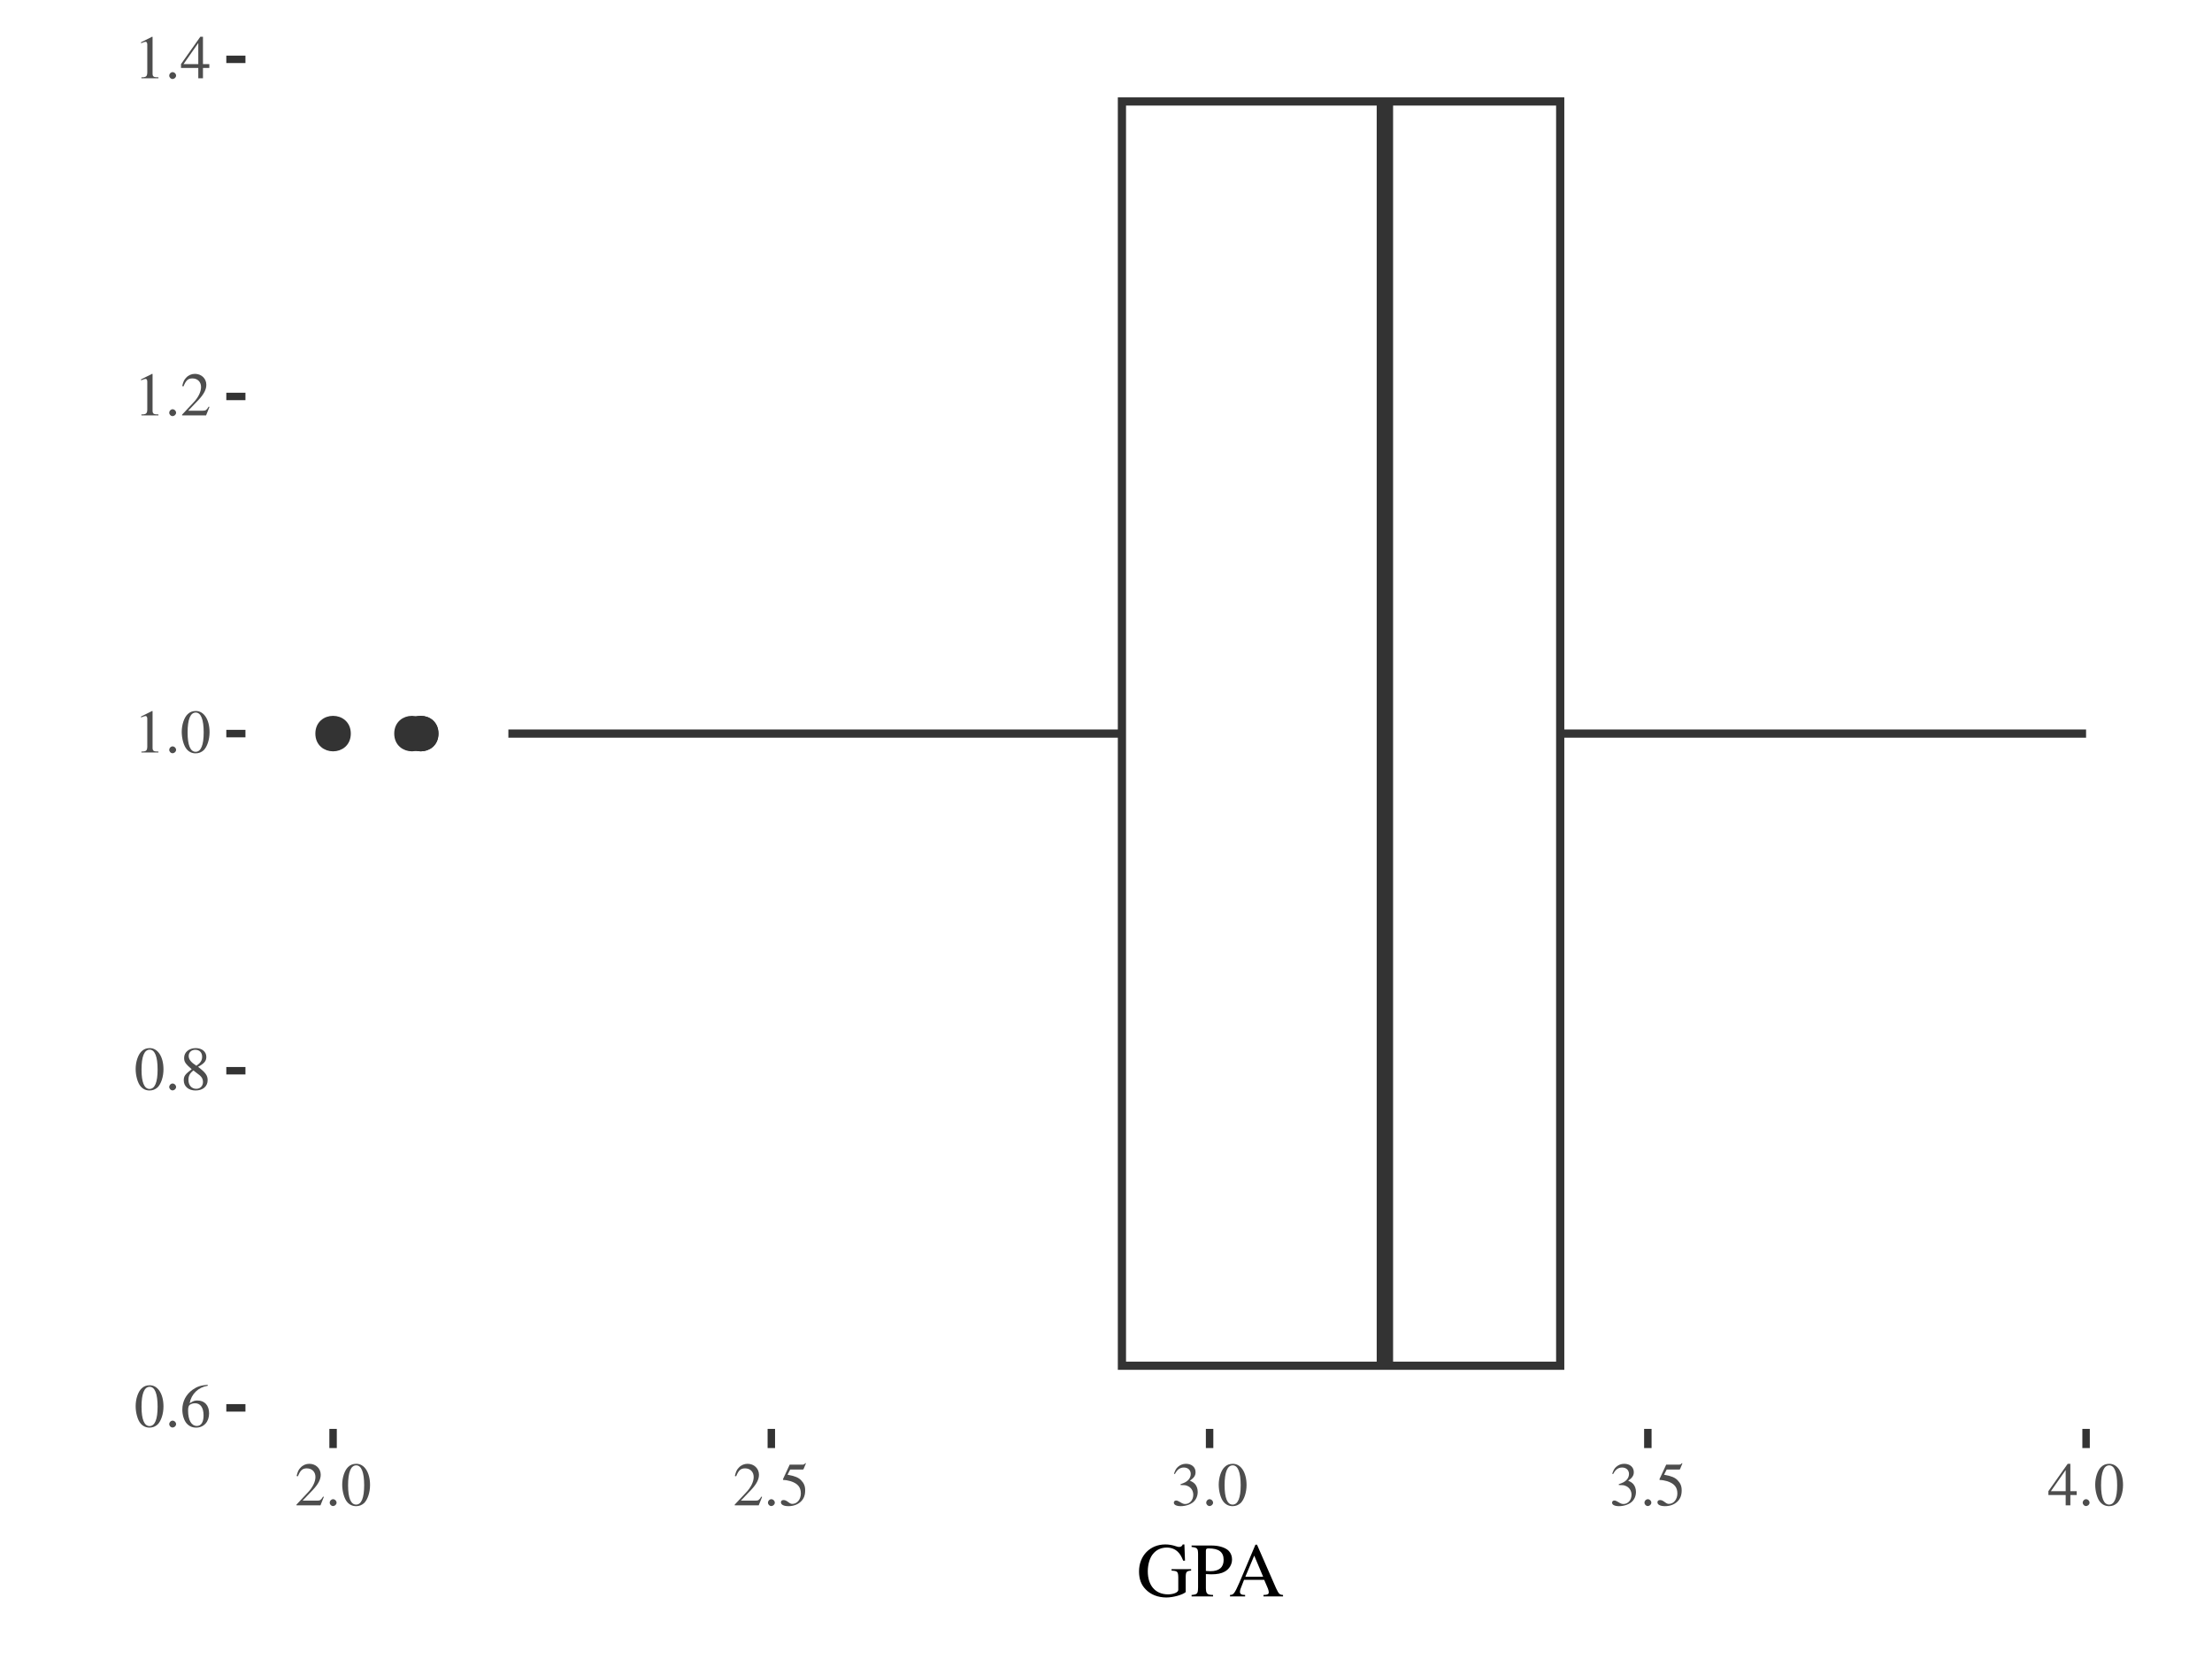
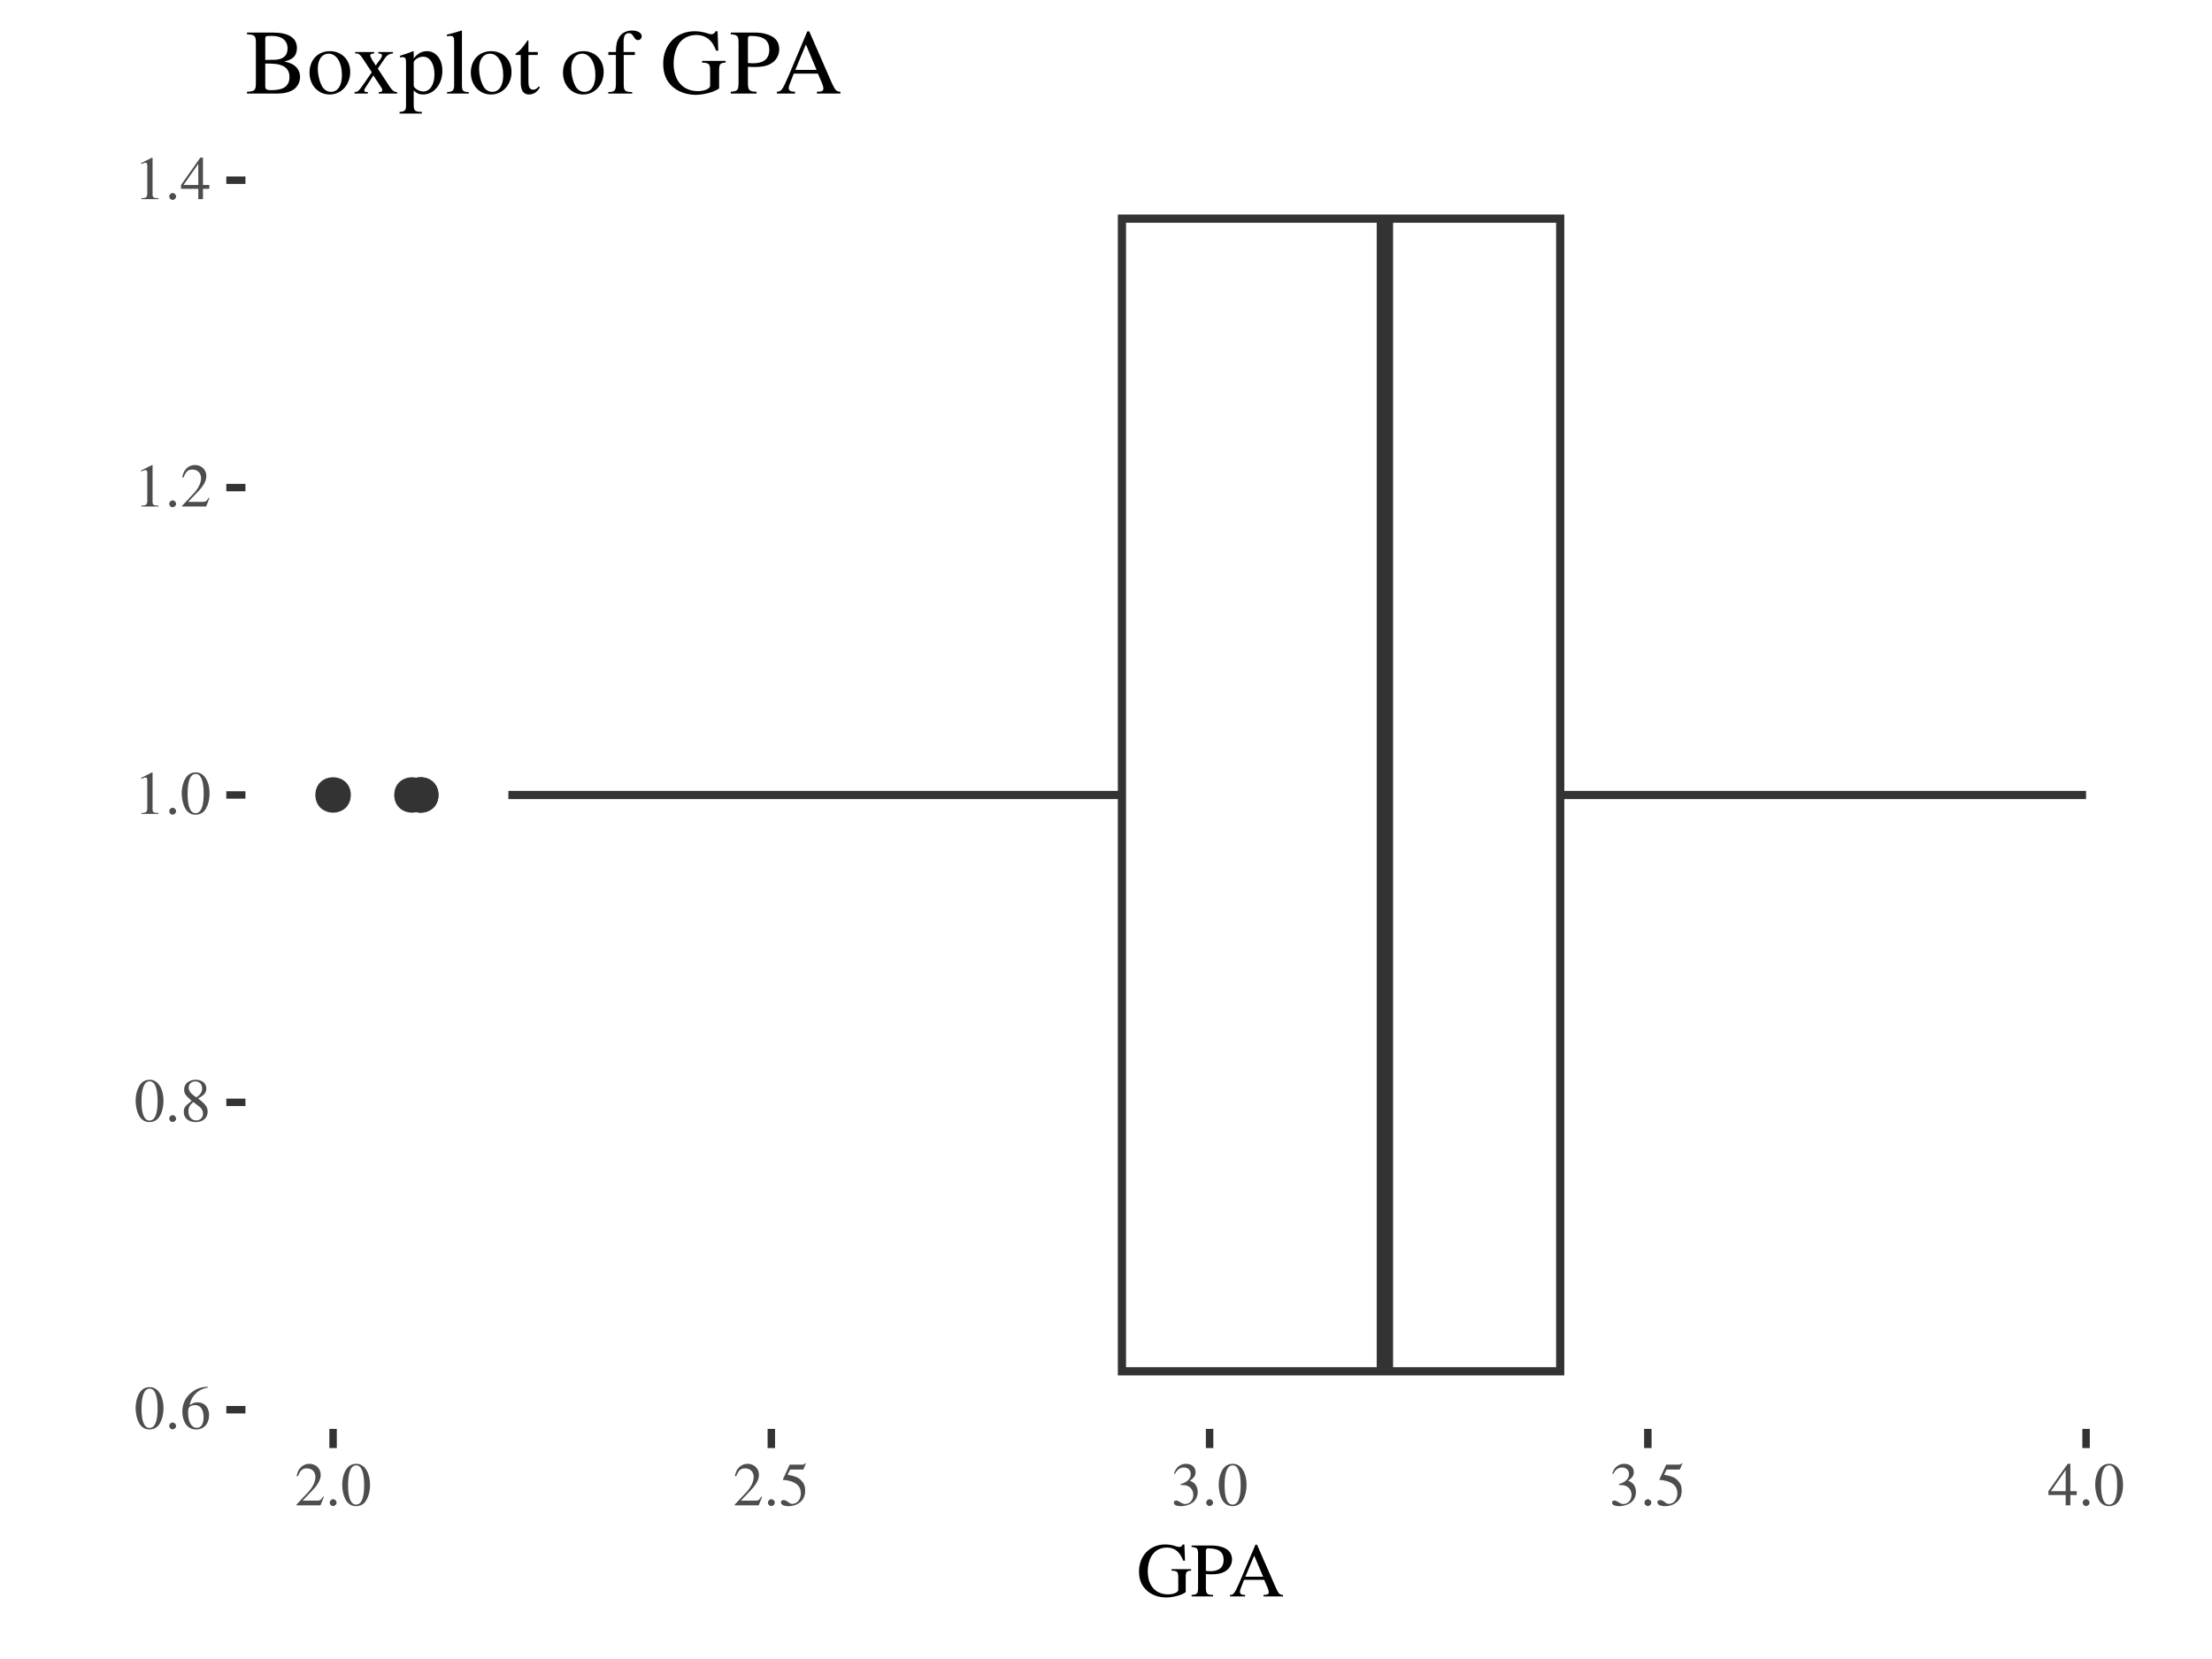
<svg xmlns="http://www.w3.org/2000/svg" xmlns:xlink="http://www.w3.org/1999/xlink" width="288pt" height="216pt" viewBox="0 0 288 216" version="1.1">
  <defs>
    <g>
      <symbol overflow="visible" id="glyph0-0">
        <path style="stroke:none;" d="" />
      </symbol>
      <symbol overflow="visible" id="glyph0-1">
        <path style="stroke:none;" d="M 2.031 -5.406 C 1.594 -5.406 1.25 -5.281 0.953 -4.984 C 0.5 -4.547 0.188 -3.625 0.188 -2.688 C 0.188 -1.812 0.453 -0.875 0.828 -0.438 C 1.125 -0.078 1.531 0.109 2 0.109 C 2.406 0.109 2.75 -0.031 3.047 -0.297 C 3.5 -0.75 3.812 -1.672 3.812 -2.641 C 3.812 -4.281 3.078 -5.406 2.031 -5.406 Z M 2.016 -5.203 C 2.688 -5.203 3.047 -4.297 3.047 -2.625 C 3.047 -0.953 2.688 -0.094 2 -0.094 C 1.312 -0.094 0.953 -0.953 0.953 -2.609 C 0.953 -4.312 1.312 -5.203 2.016 -5.203 Z M 2.016 -5.203 " />
      </symbol>
      <symbol overflow="visible" id="glyph0-2">
        <path style="stroke:none;" d="M 1 -0.797 C 0.766 -0.797 0.562 -0.594 0.562 -0.344 C 0.562 -0.109 0.766 0.094 0.984 0.094 C 1.234 0.094 1.453 -0.109 1.453 -0.344 C 1.453 -0.594 1.234 -0.797 1 -0.797 Z M 1 -0.797 " />
      </symbol>
      <symbol overflow="visible" id="glyph0-3">
        <path style="stroke:none;" d="M 3.562 -5.469 C 2.656 -5.391 2.188 -5.234 1.609 -4.828 C 0.75 -4.219 0.266 -3.297 0.266 -2.234 C 0.266 -1.531 0.484 -0.828 0.828 -0.438 C 1.141 -0.078 1.562 0.109 2.062 0.109 C 3.062 0.109 3.75 -0.641 3.75 -1.75 C 3.75 -2.781 3.172 -3.422 2.234 -3.422 C 1.875 -3.422 1.719 -3.375 1.219 -3.062 C 1.438 -4.266 2.328 -5.141 3.578 -5.344 Z M 1.938 -3.062 C 2.625 -3.062 3.031 -2.484 3.031 -1.484 C 3.031 -0.594 2.719 -0.109 2.156 -0.109 C 1.453 -0.109 1.016 -0.859 1.016 -2.109 C 1.016 -2.516 1.078 -2.734 1.234 -2.859 C 1.406 -2.984 1.656 -3.062 1.938 -3.062 Z M 1.938 -3.062 " />
      </symbol>
      <symbol overflow="visible" id="glyph0-4">
        <path style="stroke:none;" d="M 2.312 -2.969 C 3.125 -3.406 3.391 -3.734 3.391 -4.266 C 3.391 -4.938 2.828 -5.406 2.016 -5.406 C 1.141 -5.406 0.5 -4.875 0.5 -4.141 C 0.5 -3.625 0.641 -3.391 1.484 -2.656 C 0.609 -1.984 0.453 -1.766 0.453 -1.203 C 0.453 -0.422 1.078 0.109 1.984 0.109 C 2.938 0.109 3.562 -0.422 3.562 -1.234 C 3.562 -1.859 3.281 -2.234 2.312 -2.969 Z M 2.172 -2.141 C 2.766 -1.734 2.953 -1.438 2.953 -0.984 C 2.953 -0.469 2.594 -0.109 2.078 -0.109 C 1.469 -0.109 1.062 -0.578 1.062 -1.266 C 1.062 -1.781 1.219 -2.109 1.703 -2.5 Z M 2.094 -3.109 C 1.375 -3.578 1.094 -3.938 1.094 -4.391 C 1.094 -4.859 1.453 -5.188 1.953 -5.188 C 2.5 -5.188 2.844 -4.828 2.844 -4.281 C 2.844 -3.797 2.625 -3.469 2.094 -3.109 Z M 2.094 -3.109 " />
      </symbol>
      <symbol overflow="visible" id="glyph0-5">
        <path style="stroke:none;" d="M 0.938 0 L 3.156 0 L 3.156 -0.125 C 2.531 -0.125 2.406 -0.203 2.391 -0.594 L 2.391 -5.391 L 2.328 -5.406 L 0.891 -4.688 L 0.891 -4.562 C 1.203 -4.688 1.391 -4.75 1.469 -4.75 C 1.625 -4.75 1.703 -4.625 1.703 -4.375 L 1.703 -0.75 C 1.688 -0.234 1.547 -0.125 0.938 -0.125 Z M 0.938 0 " />
      </symbol>
      <symbol overflow="visible" id="glyph0-6">
        <path style="stroke:none;" d="M 3.797 -1.094 L 3.703 -1.141 C 3.406 -0.672 3.312 -0.609 2.938 -0.609 L 1.031 -0.609 L 2.375 -2.016 C 3.078 -2.766 3.391 -3.375 3.391 -3.984 C 3.391 -4.797 2.75 -5.406 1.906 -5.406 C 1.469 -5.406 1.062 -5.234 0.766 -4.906 C 0.5 -4.641 0.391 -4.391 0.25 -3.812 L 0.422 -3.781 C 0.734 -4.562 1.016 -4.812 1.578 -4.812 C 2.25 -4.812 2.703 -4.359 2.703 -3.688 C 2.703 -3.062 2.344 -2.312 1.656 -1.609 L 0.234 -0.094 L 0.234 0 L 3.359 0 Z M 3.797 -1.094 " />
      </symbol>
      <symbol overflow="visible" id="glyph0-7">
        <path style="stroke:none;" d="M 3.781 -1.844 L 2.953 -1.844 L 2.953 -5.406 L 2.609 -5.406 L 0.094 -1.844 L 0.094 -1.344 L 2.344 -1.344 L 2.344 0 L 2.953 0 L 2.953 -1.344 L 3.781 -1.344 Z M 2.344 -1.844 L 0.422 -1.844 L 2.344 -4.594 Z M 2.344 -1.844 " />
      </symbol>
      <symbol overflow="visible" id="glyph0-8">
        <path style="stroke:none;" d="M 1.453 -4.656 L 3.016 -4.656 C 3.156 -4.656 3.172 -4.672 3.203 -4.734 L 3.5 -5.453 L 3.438 -5.5 C 3.312 -5.344 3.234 -5.297 3.062 -5.297 L 1.391 -5.297 L 0.516 -3.406 C 0.516 -3.391 0.516 -3.375 0.516 -3.359 C 0.516 -3.312 0.547 -3.297 0.609 -3.297 C 0.859 -3.297 1.172 -3.234 1.516 -3.141 C 2.438 -2.844 2.844 -2.359 2.844 -1.547 C 2.844 -0.781 2.375 -0.188 1.734 -0.188 C 1.578 -0.188 1.453 -0.234 1.203 -0.422 C 0.953 -0.609 0.781 -0.688 0.594 -0.688 C 0.375 -0.688 0.25 -0.578 0.25 -0.391 C 0.25 -0.078 0.625 0.109 1.234 0.109 C 1.891 0.109 2.469 -0.109 2.875 -0.516 C 3.234 -0.875 3.406 -1.328 3.406 -1.938 C 3.406 -2.516 3.25 -2.875 2.859 -3.281 C 2.516 -3.625 2.062 -3.812 1.109 -3.984 Z M 1.453 -4.656 " />
      </symbol>
      <symbol overflow="visible" id="glyph0-9">
        <path style="stroke:none;" d="M 1.219 -2.641 C 1.703 -2.641 1.875 -2.625 2.062 -2.547 C 2.562 -2.375 2.875 -1.922 2.875 -1.375 C 2.875 -0.688 2.422 -0.172 1.828 -0.172 C 1.609 -0.172 1.453 -0.234 1.156 -0.422 C 0.922 -0.562 0.781 -0.625 0.641 -0.625 C 0.469 -0.625 0.344 -0.516 0.344 -0.344 C 0.344 -0.062 0.688 0.109 1.25 0.109 C 1.859 0.109 2.484 -0.094 2.875 -0.422 C 3.25 -0.75 3.453 -1.219 3.453 -1.75 C 3.453 -2.172 3.312 -2.531 3.094 -2.781 C 2.922 -2.953 2.781 -3.062 2.438 -3.203 C 2.969 -3.578 3.172 -3.875 3.172 -4.312 C 3.172 -4.969 2.672 -5.406 1.922 -5.406 C 1.531 -5.406 1.172 -5.266 0.891 -5.016 C 0.641 -4.797 0.531 -4.594 0.359 -4.109 L 0.484 -4.078 C 0.797 -4.672 1.156 -4.922 1.656 -4.922 C 2.188 -4.922 2.547 -4.578 2.547 -4.078 C 2.547 -3.781 2.422 -3.5 2.219 -3.297 C 1.984 -3.062 1.766 -2.938 1.219 -2.75 Z M 1.219 -2.641 " />
      </symbol>
      <symbol overflow="visible" id="glyph1-0">
        <path style="stroke:none;" d="" />
      </symbol>
      <symbol overflow="visible" id="glyph1-1">
        <path style="stroke:none;" d="M 7.094 -3.547 L 4.547 -3.547 L 4.547 -3.359 C 5.312 -3.312 5.406 -3.234 5.422 -2.469 L 5.422 -0.844 C 5.422 -0.531 4.812 -0.266 4.094 -0.266 C 2.453 -0.266 1.453 -1.406 1.453 -3.266 C 1.453 -4.203 1.734 -5.109 2.188 -5.594 C 2.609 -6.094 3.234 -6.359 3.922 -6.359 C 4.484 -6.359 4.984 -6.172 5.359 -5.812 C 5.656 -5.516 5.812 -5.266 6.062 -4.656 L 6.297 -4.656 L 6.219 -6.766 L 6 -6.766 C 5.938 -6.562 5.766 -6.438 5.547 -6.438 C 5.453 -6.438 5.297 -6.453 5.109 -6.531 C 4.656 -6.688 4.188 -6.766 3.734 -6.766 C 1.75 -6.766 0.312 -5.297 0.312 -3.25 C 0.312 -2.266 0.594 -1.516 1.156 -0.938 C 1.812 -0.234 2.781 0.141 3.875 0.141 C 4.75 0.141 5.984 -0.203 6.391 -0.562 L 6.391 -2.594 C 6.406 -3.203 6.516 -3.312 7.094 -3.359 Z M 7.094 -3.547 " />
      </symbol>
      <symbol overflow="visible" id="glyph1-2">
        <path style="stroke:none;" d="M 0.156 -6.438 C 0.906 -6.344 0.984 -6.266 1 -5.531 L 1 -1.203 C 0.984 -0.344 0.922 -0.266 0.156 -0.188 L 0.156 0 L 2.953 0 L 2.953 -0.188 C 2.172 -0.203 2.031 -0.344 2.016 -1.094 L 2.016 -2.906 C 2.281 -2.891 2.453 -2.875 2.703 -2.875 C 3.5 -2.875 4.031 -2.984 4.453 -3.219 C 5.062 -3.547 5.422 -4.156 5.422 -4.812 C 5.422 -5.234 5.281 -5.609 5.016 -5.906 C 4.609 -6.344 3.734 -6.625 2.797 -6.625 L 0.156 -6.625 Z M 2.016 -5.906 C 2.016 -6.188 2.094 -6.25 2.359 -6.25 C 3.703 -6.25 4.328 -5.781 4.328 -4.75 C 4.328 -3.781 3.734 -3.281 2.594 -3.281 C 2.391 -3.281 2.25 -3.297 2.016 -3.312 Z M 2.016 -5.906 " />
      </symbol>
      <symbol overflow="visible" id="glyph1-3">
        <path style="stroke:none;" d="M 7.062 -0.188 C 6.609 -0.219 6.516 -0.312 6.156 -1.062 L 3.672 -6.734 L 3.469 -6.734 L 1.391 -1.828 C 0.75 -0.375 0.625 -0.203 0.156 -0.188 L 0.156 0 L 2.125 0 L 2.125 -0.188 C 1.656 -0.188 1.453 -0.312 1.453 -0.594 C 1.453 -0.719 1.484 -0.859 1.531 -0.984 L 1.984 -2.156 L 4.609 -2.156 L 5.016 -1.203 C 5.141 -0.938 5.203 -0.672 5.203 -0.531 C 5.203 -0.281 5.047 -0.203 4.516 -0.188 L 4.516 0 L 7.062 0 Z M 2.156 -2.562 L 3.312 -5.312 L 4.469 -2.562 Z M 2.156 -2.562 " />
      </symbol>
+       <symbol overflow="visible" id="glyph2-0">
+         <path style="stroke:none;" d="" />
+       </symbol>
+       <symbol overflow="visible" id="glyph2-1">
+         <path style="stroke:none;" d="M 0.203 -7.719 C 1.219 -7.656 1.344 -7.531 1.359 -6.641 L 1.359 -1.312 C 1.344 -0.406 1.188 -0.266 0.203 -0.234 L 0.203 0 L 4.219 0 C 5.141 0 6 -0.25 6.438 -0.656 C 6.875 -1.047 7.109 -1.578 7.109 -2.156 C 7.109 -2.688 6.906 -3.172 6.531 -3.516 C 6.172 -3.844 5.844 -3.984 5.062 -4.172 C 5.688 -4.328 5.938 -4.453 6.234 -4.703 C 6.531 -4.969 6.703 -5.406 6.703 -5.906 C 6.703 -7.25 5.625 -7.938 3.562 -7.938 L 0.203 -7.938 Z M 2.578 -3.906 C 3.75 -3.906 4.297 -3.844 4.734 -3.656 C 5.406 -3.391 5.734 -2.891 5.734 -2.141 C 5.734 -1.5 5.484 -1.031 5 -0.75 C 4.625 -0.547 4.125 -0.438 3.344 -0.438 C 2.75 -0.438 2.578 -0.547 2.578 -0.938 Z M 2.578 -4.375 L 2.578 -7.141 C 2.594 -7.406 2.641 -7.469 2.844 -7.484 L 3.375 -7.5 C 4.703 -7.531 5.484 -6.922 5.484 -5.859 C 5.484 -4.906 4.875 -4.406 3.719 -4.391 Z M 2.578 -4.375 " />
+       </symbol>
+       <symbol overflow="visible" id="glyph2-2">
+         <path style="stroke:none;" d="M 3 -5.516 C 1.422 -5.516 0.344 -4.375 0.344 -2.719 C 0.344 -1.078 1.469 0.125 2.969 0.125 C 4.484 0.125 5.641 -1.141 5.641 -2.812 C 5.641 -4.391 4.531 -5.516 3 -5.516 Z M 2.844 -5.188 C 3.859 -5.188 4.562 -4.031 4.562 -2.391 C 4.562 -1.016 4.016 -0.219 3.125 -0.219 C 2.656 -0.219 2.203 -0.5 1.953 -0.984 C 1.625 -1.609 1.422 -2.453 1.422 -3.297 C 1.422 -4.438 1.984 -5.188 2.844 -5.188 Z M 2.844 -5.188 " />
+       </symbol>
+       <symbol overflow="visible" id="glyph2-3">
+         <path style="stroke:none;" d="M 3.344 0 L 5.75 0 L 5.75 -0.188 C 5.375 -0.188 5.141 -0.375 4.766 -0.906 L 3.234 -3.25 L 4.219 -4.688 C 4.453 -5.016 4.797 -5.203 5.203 -5.219 L 5.203 -5.406 L 3.297 -5.406 L 3.297 -5.219 C 3.656 -5.203 3.781 -5.125 3.781 -4.953 C 3.781 -4.812 3.641 -4.547 3.344 -4.172 C 3.281 -4.109 3.125 -3.891 2.969 -3.641 L 2.875 -3.797 C 2.703 -4.062 2.594 -4.219 2.562 -4.266 C 2.344 -4.641 2.25 -4.844 2.25 -4.953 C 2.25 -5.141 2.406 -5.203 2.766 -5.219 L 2.766 -5.406 L 0.281 -5.406 L 0.281 -5.219 L 0.391 -5.219 C 0.75 -5.219 0.953 -5.062 1.312 -4.5 L 2.453 -2.766 L 1.078 -0.797 C 0.719 -0.297 0.594 -0.219 0.203 -0.188 L 0.203 0 L 1.938 0 L 1.938 -0.188 C 1.594 -0.188 1.469 -0.234 1.469 -0.391 C 1.469 -0.484 1.531 -0.641 1.703 -0.891 L 2.656 -2.359 L 3.75 -0.688 C 3.797 -0.609 3.812 -0.547 3.812 -0.469 C 3.812 -0.25 3.734 -0.203 3.344 -0.188 Z M 3.344 0 " />
+       </symbol>
+       <symbol overflow="visible" id="glyph2-4">
+         <path style="stroke:none;" d="M 0.062 2.609 L 2.969 2.609 L 2.969 2.391 C 2.062 2.375 1.922 2.25 1.906 1.484 L 1.906 -0.391 C 2.344 0 2.609 0.125 3.125 0.125 C 4.547 0.125 5.641 -1.219 5.641 -2.969 C 5.641 -4.453 4.797 -5.516 3.641 -5.516 C 2.969 -5.516 2.438 -5.234 1.906 -4.578 L 1.906 -5.5 L 1.844 -5.516 C 1.188 -5.266 0.766 -5.109 0.109 -4.906 L 0.109 -4.719 C 0.219 -4.734 0.281 -4.734 0.406 -4.734 C 0.812 -4.734 0.906 -4.609 0.906 -4.047 L 0.906 1.578 C 0.906 2.203 0.766 2.328 0.062 2.406 Z M 1.906 -4.016 C 1.906 -4.375 2.578 -4.797 3.125 -4.797 C 4.016 -4.797 4.609 -3.891 4.609 -2.484 C 4.609 -1.156 4.016 -0.266 3.156 -0.266 C 2.594 -0.266 1.906 -0.703 1.906 -1.062 Z M 1.906 -4.016 " />
+       </symbol>
+       <symbol overflow="visible" id="glyph2-5">
+         <path style="stroke:none;" d="M 0.25 0 L 3.078 0 L 3.078 -0.188 C 2.328 -0.219 2.203 -0.344 2.188 -1.016 L 2.188 -8.172 L 2.141 -8.203 C 1.531 -8 1.078 -7.875 0.234 -7.672 L 0.234 -7.469 L 0.297 -7.469 C 0.438 -7.484 0.578 -7.5 0.672 -7.5 C 1.062 -7.5 1.172 -7.328 1.172 -6.766 L 1.172 -1.047 C 1.156 -0.391 1 -0.234 0.25 -0.188 Z M 0.25 0 " />
+       </symbol>
+       <symbol overflow="visible" id="glyph2-6">
+         <path style="stroke:none;" d="M 3.062 -5.406 L 1.844 -5.406 L 1.844 -6.797 C 1.844 -6.906 1.828 -6.953 1.766 -6.953 C 1.062 -5.938 0.703 -5.531 0.359 -5.328 C 0.234 -5.25 0.156 -5.172 0.156 -5.094 C 0.156 -5.062 0.172 -5.047 0.203 -5.016 L 0.844 -5.016 L 0.844 -1.406 C 0.844 -0.391 1.203 0.125 1.906 0.125 C 2.5 0.125 2.953 -0.172 3.344 -0.797 L 3.188 -0.922 C 2.922 -0.609 2.734 -0.5 2.469 -0.5 C 2.031 -0.5 1.844 -0.828 1.844 -1.578 L 1.844 -5.016 L 3.062 -5.016 Z M 3.062 -5.406 " />
+       </symbol>
+       <symbol overflow="visible" id="glyph2-7">
+         <path style="stroke:none;" d="" />
+       </symbol>
+       <symbol overflow="visible" id="glyph2-8">
+         <path style="stroke:none;" d="M 3.703 -5.406 L 2.234 -5.406 L 2.234 -6.797 C 2.234 -7.5 2.453 -7.859 2.922 -7.859 C 3.188 -7.859 3.344 -7.734 3.547 -7.391 C 3.75 -7.078 3.891 -6.953 4.094 -6.953 C 4.375 -6.953 4.594 -7.172 4.594 -7.453 C 4.594 -7.891 4.062 -8.203 3.344 -8.203 C 2.594 -8.203 1.969 -7.875 1.656 -7.328 C 1.344 -6.797 1.25 -6.359 1.234 -5.406 L 0.25 -5.406 L 0.25 -5.016 L 1.234 -5.016 L 1.234 -1.25 C 1.219 -0.344 1.094 -0.219 0.234 -0.188 L 0.234 0 L 3.359 0 L 3.359 -0.188 C 2.375 -0.219 2.25 -0.344 2.25 -1.25 L 2.25 -5.016 L 3.703 -5.016 Z M 3.703 -5.406 " />
+       </symbol>
+       <symbol overflow="visible" id="glyph2-9">
+         <path style="stroke:none;" d="M 8.516 -4.25 L 5.453 -4.25 L 5.453 -4.031 C 6.391 -3.969 6.484 -3.875 6.5 -2.969 L 6.5 -1.016 C 6.5 -0.641 5.781 -0.312 4.906 -0.312 C 2.953 -0.312 1.75 -1.688 1.75 -3.906 C 1.75 -5.047 2.094 -6.125 2.609 -6.719 C 3.125 -7.312 3.891 -7.625 4.703 -7.625 C 5.375 -7.625 5.969 -7.406 6.438 -6.969 C 6.797 -6.625 6.984 -6.312 7.281 -5.578 L 7.562 -5.578 L 7.469 -8.109 L 7.203 -8.109 C 7.125 -7.875 6.906 -7.719 6.656 -7.719 C 6.547 -7.719 6.344 -7.75 6.125 -7.844 C 5.594 -8.016 5.031 -8.109 4.484 -8.109 C 2.094 -8.109 0.391 -6.344 0.391 -3.906 C 0.391 -2.719 0.703 -1.828 1.375 -1.109 C 2.172 -0.281 3.344 0.172 4.656 0.172 C 5.703 0.172 7.188 -0.25 7.672 -0.672 L 7.672 -3.109 C 7.688 -3.844 7.828 -3.984 8.516 -4.031 Z M 8.516 -4.25 " />
+       </symbol>
+       <symbol overflow="visible" id="glyph2-10">
+         <path style="stroke:none;" d="M 0.188 -7.719 C 1.078 -7.625 1.188 -7.516 1.203 -6.641 L 1.203 -1.438 C 1.188 -0.422 1.109 -0.312 0.188 -0.234 L 0.188 0 L 3.547 0 L 3.547 -0.234 C 2.609 -0.25 2.438 -0.422 2.422 -1.312 L 2.422 -3.484 C 2.734 -3.469 2.938 -3.453 3.25 -3.453 C 4.203 -3.453 4.844 -3.578 5.359 -3.859 C 6.078 -4.25 6.5 -4.984 6.5 -5.766 C 6.5 -6.281 6.344 -6.734 6.016 -7.078 C 5.531 -7.609 4.484 -7.938 3.359 -7.938 L 0.188 -7.938 Z M 2.422 -7.094 C 2.422 -7.422 2.516 -7.5 2.828 -7.5 C 4.453 -7.5 5.203 -6.938 5.203 -5.703 C 5.203 -4.531 4.484 -3.938 3.109 -3.938 C 2.875 -3.938 2.703 -3.953 2.422 -3.969 Z M 2.422 -7.094 " />
+       </symbol>
+       <symbol overflow="visible" id="glyph2-11">
+         <path style="stroke:none;" d="M 8.469 -0.234 C 7.938 -0.266 7.812 -0.391 7.391 -1.266 L 4.406 -8.094 L 4.156 -8.094 L 1.672 -2.203 C 0.906 -0.438 0.75 -0.25 0.188 -0.234 L 0.188 0 L 2.562 0 L 2.562 -0.234 C 1.984 -0.234 1.734 -0.375 1.734 -0.719 C 1.734 -0.859 1.781 -1.031 1.844 -1.188 L 2.391 -2.594 L 5.531 -2.594 L 6.031 -1.438 C 6.172 -1.109 6.25 -0.797 6.25 -0.641 C 6.25 -0.344 6.047 -0.234 5.406 -0.234 L 5.406 0 L 8.469 0 Z M 2.594 -3.078 L 3.969 -6.391 L 5.359 -3.078 Z M 2.594 -3.078 " />
+       </symbol>
    </g>
  </defs>
  <g id="surface106">
    <rect x="0" y="0" width="288" height="216" style="fill:rgb(100%,100%,100%);fill-opacity:1;stroke:none;" />
-     <path style="fill-rule:nonzero;fill:rgb(20%,20%,20%);fill-opacity:1;stroke-width:0.709;stroke-linecap:round;stroke-linejoin:round;stroke:rgb(20%,20%,20%);stroke-opacity:1;stroke-miterlimit:10;" d="M 55.594 95.512 C 55.594 98.121 51.684 98.121 51.684 95.512 C 51.684 92.906 55.594 92.906 55.594 95.512 " />
-     <path style="fill-rule:nonzero;fill:rgb(20%,20%,20%);fill-opacity:1;stroke-width:0.709;stroke-linecap:round;stroke-linejoin:round;stroke:rgb(20%,20%,20%);stroke-opacity:1;stroke-miterlimit:10;" d="M 56.734 95.512 C 56.734 98.121 52.824 98.121 52.824 95.512 C 52.824 92.906 56.734 92.906 56.734 95.512 " />
-     <path style="fill-rule:nonzero;fill:rgb(20%,20%,20%);fill-opacity:1;stroke-width:0.709;stroke-linecap:round;stroke-linejoin:round;stroke:rgb(20%,20%,20%);stroke-opacity:1;stroke-miterlimit:10;" d="M 45.32 95.512 C 45.32 98.121 41.414 98.121 41.414 95.512 C 41.414 92.906 45.32 92.906 45.32 95.512 " />
-     <path style="fill-rule:nonzero;fill:rgb(20%,20%,20%);fill-opacity:1;stroke-width:0.709;stroke-linecap:round;stroke-linejoin:round;stroke:rgb(20%,20%,20%);stroke-opacity:1;stroke-miterlimit:10;" d="M 56.734 95.512 C 56.734 98.121 52.824 98.121 52.824 95.512 C 52.824 92.906 56.734 92.906 56.734 95.512 " />
-     <path style="fill:none;stroke-width:1.067;stroke-linecap:butt;stroke-linejoin:round;stroke:rgb(20%,20%,20%);stroke-opacity:1;stroke-miterlimit:10;" d="M 203.137 95.512 L 271.605 95.512 " />
-     <path style="fill:none;stroke-width:1.067;stroke-linecap:butt;stroke-linejoin:round;stroke:rgb(20%,20%,20%);stroke-opacity:1;stroke-miterlimit:10;" d="M 146.074 95.512 L 66.191 95.512 " />
-     <path style="fill-rule:nonzero;fill:rgb(100%,100%,100%);fill-opacity:1;stroke-width:1.067;stroke-linecap:butt;stroke-linejoin:miter;stroke:rgb(20%,20%,20%);stroke-opacity:1;stroke-miterlimit:10;" d="M 203.137 177.816 L 146.074 177.816 L 146.074 13.211 L 203.137 13.211 Z M 203.137 177.816 " />
-     <path style="fill:none;stroke-width:2.134;stroke-linecap:butt;stroke-linejoin:miter;stroke:rgb(20%,20%,20%);stroke-opacity:1;stroke-miterlimit:10;" d="M 180.312 177.816 L 180.312 13.211 " />
+     <path style="fill-rule:nonzero;fill:rgb(20%,20%,20%);fill-opacity:1;stroke-width:0.709;stroke-linecap:round;stroke-linejoin:round;stroke:rgb(20%,20%,20%);stroke-opacity:1;stroke-miterlimit:10;" d="M 55.594 103.504 C 55.594 106.109 51.684 106.109 51.684 103.504 C 51.684 100.898 55.594 100.898 55.594 103.504 " />
+     <path style="fill-rule:nonzero;fill:rgb(20%,20%,20%);fill-opacity:1;stroke-width:0.709;stroke-linecap:round;stroke-linejoin:round;stroke:rgb(20%,20%,20%);stroke-opacity:1;stroke-miterlimit:10;" d="M 56.734 103.504 C 56.734 106.109 52.824 106.109 52.824 103.504 C 52.824 100.898 56.734 100.898 56.734 103.504 " />
+     <path style="fill-rule:nonzero;fill:rgb(20%,20%,20%);fill-opacity:1;stroke-width:0.709;stroke-linecap:round;stroke-linejoin:round;stroke:rgb(20%,20%,20%);stroke-opacity:1;stroke-miterlimit:10;" d="M 45.32 103.504 C 45.32 106.109 41.414 106.109 41.414 103.504 C 41.414 100.898 45.32 100.898 45.32 103.504 " />
+     <path style="fill-rule:nonzero;fill:rgb(20%,20%,20%);fill-opacity:1;stroke-width:0.709;stroke-linecap:round;stroke-linejoin:round;stroke:rgb(20%,20%,20%);stroke-opacity:1;stroke-miterlimit:10;" d="M 56.734 103.504 C 56.734 106.109 52.824 106.109 52.824 103.504 C 52.824 100.898 56.734 100.898 56.734 103.504 " />
+     <path style="fill:none;stroke-width:1.067;stroke-linecap:butt;stroke-linejoin:round;stroke:rgb(20%,20%,20%);stroke-opacity:1;stroke-miterlimit:10;" d="M 203.137 103.504 L 271.605 103.504 " />
+     <path style="fill:none;stroke-width:1.067;stroke-linecap:butt;stroke-linejoin:round;stroke:rgb(20%,20%,20%);stroke-opacity:1;stroke-miterlimit:10;" d="M 146.074 103.504 L 66.191 103.504 " />
+     <path style="fill-rule:nonzero;fill:rgb(100%,100%,100%);fill-opacity:1;stroke-width:1.067;stroke-linecap:butt;stroke-linejoin:miter;stroke:rgb(20%,20%,20%);stroke-opacity:1;stroke-miterlimit:10;" d="M 203.137 178.543 L 146.074 178.543 L 146.074 28.465 L 203.137 28.465 Z M 203.137 178.543 " />
+     <path style="fill:none;stroke-width:2.134;stroke-linecap:butt;stroke-linejoin:miter;stroke:rgb(20%,20%,20%);stroke-opacity:1;stroke-miterlimit:10;" d="M 180.312 178.543 L 180.312 28.465 " />
    <g style="fill:rgb(30.196%,30.196%,30.196%);fill-opacity:1;">
-       <use xlink:href="#glyph0-1" x="17.473" y="185.765" />
-       <use xlink:href="#glyph0-2" x="21.473" y="185.765" />
-       <use xlink:href="#glyph0-3" x="23.473" y="185.765" />
+       <use xlink:href="#glyph0-1" x="17.473" y="186.007" />
+       <use xlink:href="#glyph0-2" x="21.473" y="186.007" />
+       <use xlink:href="#glyph0-3" x="23.473" y="186.007" />
    </g>
    <g style="fill:rgb(30.196%,30.196%,30.196%);fill-opacity:1;">
-       <use xlink:href="#glyph0-1" x="17.473" y="141.87" />
-       <use xlink:href="#glyph0-2" x="21.473" y="141.87" />
-       <use xlink:href="#glyph0-4" x="23.473" y="141.87" />
+       <use xlink:href="#glyph0-1" x="17.473" y="145.987" />
+       <use xlink:href="#glyph0-2" x="21.473" y="145.987" />
+       <use xlink:href="#glyph0-4" x="23.473" y="145.987" />
    </g>
    <g style="fill:rgb(30.196%,30.196%,30.196%);fill-opacity:1;">
-       <use xlink:href="#glyph0-5" x="17.473" y="97.976" />
-       <use xlink:href="#glyph0-2" x="21.473" y="97.976" />
-       <use xlink:href="#glyph0-1" x="23.473" y="97.976" />
+       <use xlink:href="#glyph0-5" x="17.473" y="105.968" />
+       <use xlink:href="#glyph0-2" x="21.473" y="105.968" />
+       <use xlink:href="#glyph0-1" x="23.473" y="105.968" />
    </g>
    <g style="fill:rgb(30.196%,30.196%,30.196%);fill-opacity:1;">
-       <use xlink:href="#glyph0-5" x="17.473" y="54.081" />
-       <use xlink:href="#glyph0-2" x="21.473" y="54.081" />
-       <use xlink:href="#glyph0-6" x="23.473" y="54.081" />
+       <use xlink:href="#glyph0-5" x="17.473" y="65.948" />
+       <use xlink:href="#glyph0-2" x="21.473" y="65.948" />
+       <use xlink:href="#glyph0-6" x="23.473" y="65.948" />
    </g>
    <g style="fill:rgb(30.196%,30.196%,30.196%);fill-opacity:1;">
-       <use xlink:href="#glyph0-5" x="17.473" y="10.19" />
-       <use xlink:href="#glyph0-2" x="21.473" y="10.19" />
-       <use xlink:href="#glyph0-7" x="23.473" y="10.19" />
+       <use xlink:href="#glyph0-5" x="17.473" y="25.929" />
+       <use xlink:href="#glyph0-2" x="21.473" y="25.929" />
+       <use xlink:href="#glyph0-7" x="23.473" y="25.929" />
    </g>
-     <path style="fill:none;stroke-width:0.97;stroke-linecap:butt;stroke-linejoin:round;stroke:rgb(20%,20%,20%);stroke-opacity:1;stroke-miterlimit:10;" d="M 29.465 183.301 L 31.957 183.301 " />
-     <path style="fill:none;stroke-width:0.97;stroke-linecap:butt;stroke-linejoin:round;stroke:rgb(20%,20%,20%);stroke-opacity:1;stroke-miterlimit:10;" d="M 29.465 139.406 L 31.957 139.406 " />
-     <path style="fill:none;stroke-width:0.97;stroke-linecap:butt;stroke-linejoin:round;stroke:rgb(20%,20%,20%);stroke-opacity:1;stroke-miterlimit:10;" d="M 29.465 95.512 L 31.957 95.512 " />
-     <path style="fill:none;stroke-width:0.97;stroke-linecap:butt;stroke-linejoin:round;stroke:rgb(20%,20%,20%);stroke-opacity:1;stroke-miterlimit:10;" d="M 29.465 51.617 L 31.957 51.617 " />
-     <path style="fill:none;stroke-width:0.97;stroke-linecap:butt;stroke-linejoin:round;stroke:rgb(20%,20%,20%);stroke-opacity:1;stroke-miterlimit:10;" d="M 29.465 7.727 L 31.957 7.727 " />
+     <path style="fill:none;stroke-width:0.97;stroke-linecap:butt;stroke-linejoin:round;stroke:rgb(20%,20%,20%);stroke-opacity:1;stroke-miterlimit:10;" d="M 29.465 183.543 L 31.957 183.543 " />
+     <path style="fill:none;stroke-width:0.97;stroke-linecap:butt;stroke-linejoin:round;stroke:rgb(20%,20%,20%);stroke-opacity:1;stroke-miterlimit:10;" d="M 29.465 143.523 L 31.957 143.523 " />
+     <path style="fill:none;stroke-width:0.97;stroke-linecap:butt;stroke-linejoin:round;stroke:rgb(20%,20%,20%);stroke-opacity:1;stroke-miterlimit:10;" d="M 29.465 103.504 L 31.957 103.504 " />
+     <path style="fill:none;stroke-width:0.97;stroke-linecap:butt;stroke-linejoin:round;stroke:rgb(20%,20%,20%);stroke-opacity:1;stroke-miterlimit:10;" d="M 29.465 63.484 L 31.957 63.484 " />
+     <path style="fill:none;stroke-width:0.97;stroke-linecap:butt;stroke-linejoin:round;stroke:rgb(20%,20%,20%);stroke-opacity:1;stroke-miterlimit:10;" d="M 29.465 23.465 L 31.957 23.465 " />
    <path style="fill:none;stroke-width:0.97;stroke-linecap:butt;stroke-linejoin:round;stroke:rgb(20%,20%,20%);stroke-opacity:1;stroke-miterlimit:10;" d="M 43.367 188.535 L 43.367 186.043 " />
    <path style="fill:none;stroke-width:0.97;stroke-linecap:butt;stroke-linejoin:round;stroke:rgb(20%,20%,20%);stroke-opacity:1;stroke-miterlimit:10;" d="M 100.426 188.535 L 100.426 186.043 " />
    <path style="fill:none;stroke-width:0.97;stroke-linecap:butt;stroke-linejoin:round;stroke:rgb(20%,20%,20%);stroke-opacity:1;stroke-miterlimit:10;" d="M 157.488 188.535 L 157.488 186.043 " />
    <path style="fill:none;stroke-width:0.97;stroke-linecap:butt;stroke-linejoin:round;stroke:rgb(20%,20%,20%);stroke-opacity:1;stroke-miterlimit:10;" d="M 214.547 188.535 L 214.547 186.043 " />
    <path style="fill:none;stroke-width:0.97;stroke-linecap:butt;stroke-linejoin:round;stroke:rgb(20%,20%,20%);stroke-opacity:1;stroke-miterlimit:10;" d="M 271.605 188.535 L 271.605 186.043 " />
    <g style="fill:rgb(30.196%,30.196%,30.196%);fill-opacity:1;">
      <use xlink:href="#glyph0-6" x="38.367" y="195.991" />
      <use xlink:href="#glyph0-2" x="42.367" y="195.991" />
      <use xlink:href="#glyph0-1" x="44.367" y="195.991" />
    </g>
    <g style="fill:rgb(30.196%,30.196%,30.196%);fill-opacity:1;">
      <use xlink:href="#glyph0-6" x="95.426" y="195.991" />
      <use xlink:href="#glyph0-2" x="99.426" y="195.991" />
      <use xlink:href="#glyph0-8" x="101.426" y="195.991" />
    </g>
    <g style="fill:rgb(30.196%,30.196%,30.196%);fill-opacity:1;">
      <use xlink:href="#glyph0-9" x="152.488" y="195.991" />
      <use xlink:href="#glyph0-2" x="156.488" y="195.991" />
      <use xlink:href="#glyph0-1" x="158.488" y="195.991" />
    </g>
    <g style="fill:rgb(30.196%,30.196%,30.196%);fill-opacity:1;">
      <use xlink:href="#glyph0-9" x="209.547" y="195.991" />
      <use xlink:href="#glyph0-2" x="213.547" y="195.991" />
      <use xlink:href="#glyph0-8" x="215.547" y="195.991" />
    </g>
    <g style="fill:rgb(30.196%,30.196%,30.196%);fill-opacity:1;">
      <use xlink:href="#glyph0-7" x="266.605" y="195.991" />
      <use xlink:href="#glyph0-2" x="270.605" y="195.991" />
      <use xlink:href="#glyph0-1" x="272.605" y="195.991" />
    </g>
    <g style="fill:rgb(0%,0%,0%);fill-opacity:1;">
      <use xlink:href="#glyph1-1" x="147.988" y="207.85" />
      <use xlink:href="#glyph1-2" x="154.988" y="207.85" />
      <use xlink:href="#glyph1-3" x="159.988" y="207.85" />
    </g>
+     <g style="fill:rgb(0%,0%,0%);fill-opacity:1;">
+       <use xlink:href="#glyph2-1" x="31.957" y="12.177" />
+       <use xlink:href="#glyph2-2" x="39.957" y="12.177" />
+       <use xlink:href="#glyph2-3" x="45.957" y="12.177" />
+       <use xlink:href="#glyph2-4" x="51.957" y="12.177" />
+       <use xlink:href="#glyph2-5" x="57.957" y="12.177" />
+       <use xlink:href="#glyph2-2" x="60.957" y="12.177" />
+       <use xlink:href="#glyph2-6" x="66.957" y="12.177" />
+       <use xlink:href="#glyph2-7" x="69.957" y="12.177" />
+       <use xlink:href="#glyph2-2" x="72.957" y="12.177" />
+       <use xlink:href="#glyph2-8" x="78.957" y="12.177" />
+       <use xlink:href="#glyph2-7" x="82.957" y="12.177" />
+       <use xlink:href="#glyph2-9" x="85.957" y="12.177" />
+       <use xlink:href="#glyph2-10" x="94.957" y="12.177" />
+       <use xlink:href="#glyph2-11" x="100.957" y="12.177" />
+     </g>
  </g>
</svg>
